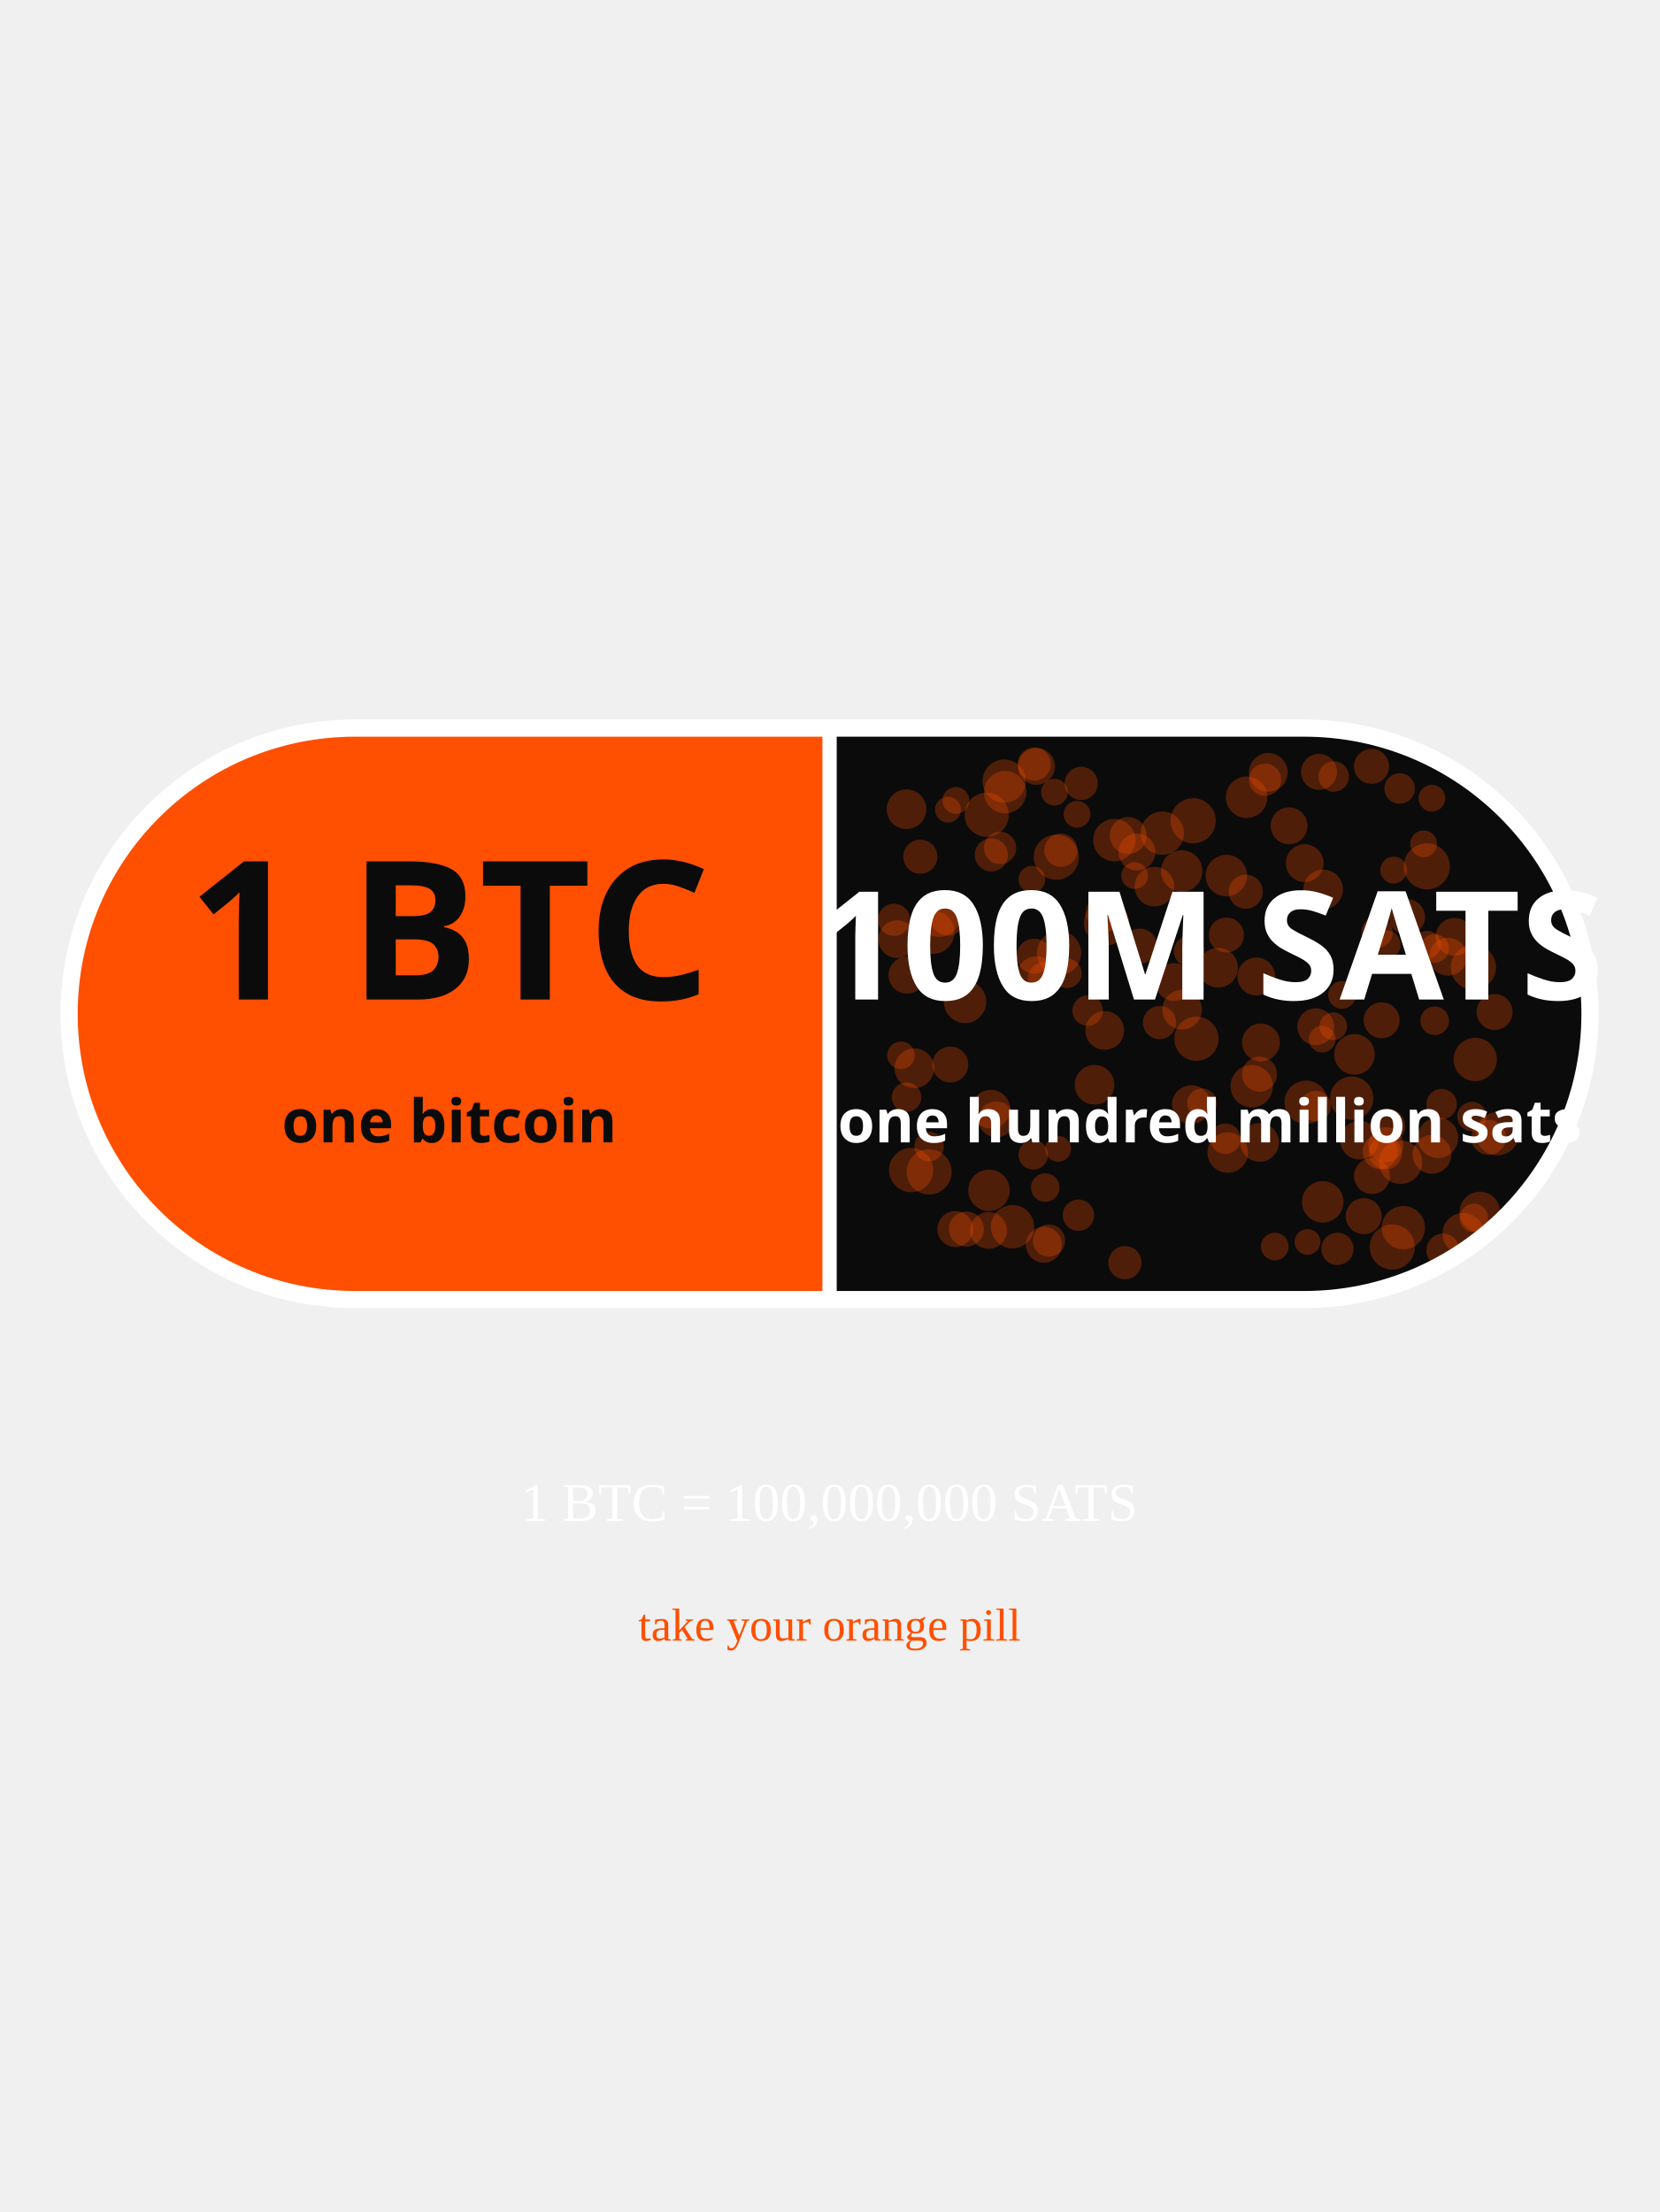
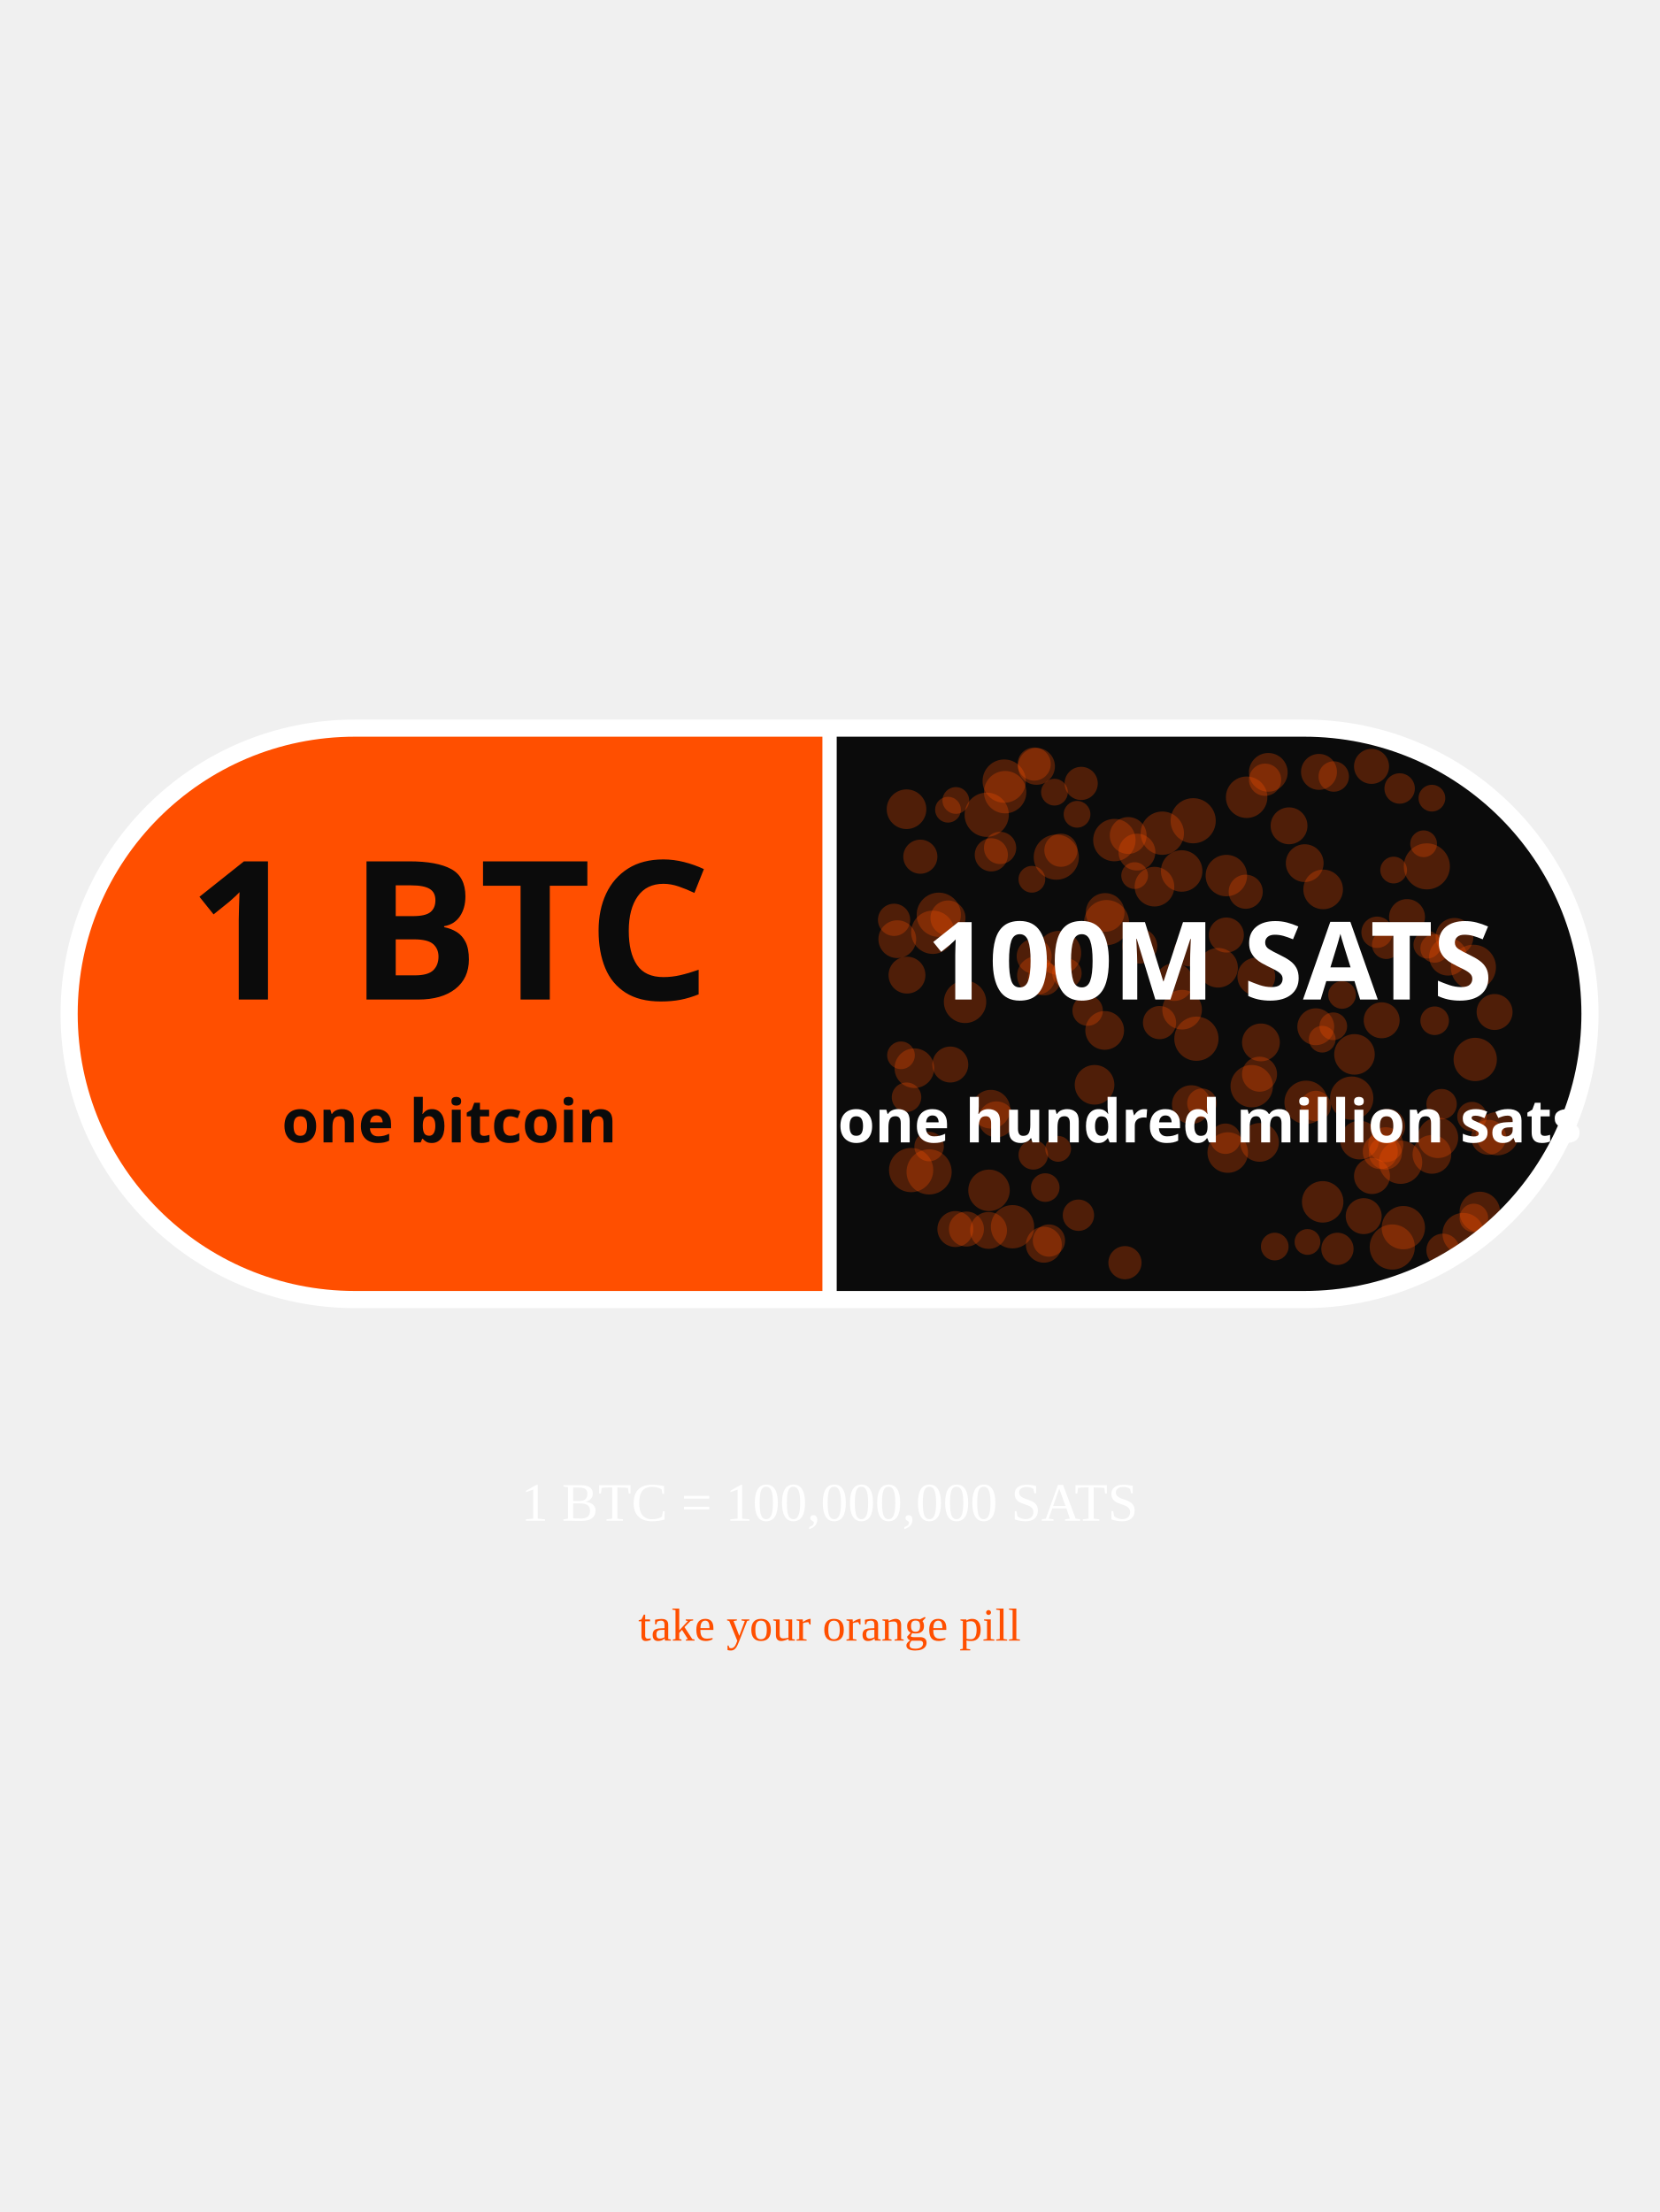
<svg xmlns="http://www.w3.org/2000/svg" width="3600" height="4800" viewBox="0 0 3600 4800">
  <clipPath id="cap">
    <rect x="150.0" y="1580" width="3300" height="1240" rx="620" />
  </clipPath>
  <rect x="150.0" y="1580" width="3300" height="1240" rx="620" fill="#0b0b0b" />
  <rect x="150.0" y="1580" width="1650.0" height="1240" fill="#ff4f00" clip-path="url(#cap)" />
  <circle cx="2150" cy="2407" r="42" fill="#ff4f00" opacity="0.28" />
  <circle cx="2564" cy="1890" r="45" fill="#ff4f00" opacity="0.28" />
  <circle cx="2998" cy="2214" r="39" fill="#ff4f00" opacity="0.28" />
  <circle cx="2244" cy="1658" r="36" fill="#ff4f00" opacity="0.28" />
  <circle cx="2705" cy="1730" r="45" fill="#ff4f00" opacity="0.28" />
  <circle cx="2239" cy="1908" r="29" fill="#ff4f00" opacity="0.28" />
  <circle cx="3249" cy="2460" r="47" fill="#ff4f00" opacity="0.28" />
  <circle cx="2745" cy="1692" r="35" fill="#ff4f00" opacity="0.28" />
  <circle cx="2589" cy="1781" r="49" fill="#ff4f00" opacity="0.28" />
  <circle cx="2418" cy="1823" r="46" fill="#ff4f00" opacity="0.28" />
  <circle cx="2097" cy="2667" r="38" fill="#ff4f00" opacity="0.28" />
  <circle cx="2661" cy="2029" r="38" fill="#ff4f00" opacity="0.28" />
  <circle cx="2179" cy="1695" r="47" fill="#ff4f00" opacity="0.28" />
  <circle cx="2242" cy="2506" r="32" fill="#ff4f00" opacity="0.28" />
  <circle cx="3211" cy="2630" r="44" fill="#ff4f00" opacity="0.28" />
  <circle cx="2939" cy="2288" r="44" fill="#ff4f00" opacity="0.28" />
  <circle cx="2094" cy="2174" r="46" fill="#ff4f00" opacity="0.28" />
  <circle cx="2197" cy="2662" r="47" fill="#ff4f00" opacity="0.28" />
  <circle cx="2473" cy="2053" r="38" fill="#ff4f00" opacity="0.28" />
  <circle cx="2441" cy="2740" r="36" fill="#ff4f00" opacity="0.28" />
  <circle cx="1967" cy="1756" r="43" fill="#ff4f00" opacity="0.28" />
  <circle cx="3243" cy="2196" r="39" fill="#ff4f00" opacity="0.28" />
  <circle cx="2659" cy="2471" r="33" fill="#ff4f00" opacity="0.28" />
  <circle cx="2736" cy="2262" r="41" fill="#ff4f00" opacity="0.28" />
  <circle cx="2170" cy="1840" r="35" fill="#ff4f00" opacity="0.28" />
  <circle cx="3156" cy="2033" r="41" fill="#ff4f00" opacity="0.28" />
  <circle cx="2337" cy="1767" r="29" fill="#ff4f00" opacity="0.28" />
  <circle cx="3006" cy="2502" r="36" fill="#ff4f00" opacity="0.28" />
  <circle cx="2834" cy="2392" r="47" fill="#ff4f00" opacity="0.28" />
  <circle cx="3197" cy="2099" r="49" fill="#ff4f00" opacity="0.28" />
  <circle cx="3201" cy="2299" r="47" fill="#ff4f00" opacity="0.28" />
  <circle cx="2580" cy="2064" r="33" fill="#ff4f00" opacity="0.28" />
  <circle cx="3089" cy="1831" r="29" fill="#ff4f00" opacity="0.28" />
  <circle cx="2995" cy="2499" r="38" fill="#ff4f00" opacity="0.28" />
  <circle cx="3037" cy="1711" r="33" fill="#ff4f00" opacity="0.28" />
  <circle cx="2315" cy="2112" r="32" fill="#ff4f00" opacity="0.28" />
  <circle cx="2024" cy="2023" r="47" fill="#ff4f00" opacity="0.28" />
  <circle cx="3230" cy="2468" r="38" fill="#ff4f00" opacity="0.28" />
  <circle cx="2265" cy="2701" r="39" fill="#ff4f00" opacity="0.28" />
  <circle cx="2894" cy="1685" r="33" fill="#ff4f00" opacity="0.28" />
  <circle cx="3039" cy="2522" r="47" fill="#ff4f00" opacity="0.28" />
  <circle cx="2726" cy="2119" r="41" fill="#ff4f00" opacity="0.28" />
  <circle cx="3053" cy="1990" r="39" fill="#ff4f00" opacity="0.28" />
  <circle cx="2296" cy="2493" r="28" fill="#ff4f00" opacity="0.28" />
  <circle cx="2837" cy="2695" r="28" fill="#ff4f00" opacity="0.28" />
  <circle cx="2716" cy="2357" r="46" fill="#ff4f00" opacity="0.28" />
  <circle cx="2703" cy="1935" r="37" fill="#ff4f00" opacity="0.28" />
  <circle cx="3198" cy="2643" r="31" fill="#ff4f00" opacity="0.28" />
  <circle cx="2057" cy="1757" r="28" fill="#ff4f00" opacity="0.28" />
  <circle cx="2522" cy="1808" r="47" fill="#ff4f00" opacity="0.28" />
  <circle cx="2797" cy="1792" r="40" fill="#ff4f00" opacity="0.28" />
  <circle cx="2360" cy="2193" r="33" fill="#ff4f00" opacity="0.28" />
  <circle cx="2151" cy="1855" r="36" fill="#ff4f00" opacity="0.28" />
  <circle cx="2869" cy="2255" r="29" fill="#ff4f00" opacity="0.28" />
  <circle cx="2870" cy="2608" r="45" fill="#ff4f00" opacity="0.28" />
  <circle cx="2976" cy="1663" r="38" fill="#ff4f00" opacity="0.28" />
  <circle cx="2016" cy="2488" r="32" fill="#ff4f00" opacity="0.28" />
  <circle cx="2871" cy="1930" r="43" fill="#ff4f00" opacity="0.28" />
  <circle cx="2346" cy="1700" r="36" fill="#ff4f00" opacity="0.28" />
  <circle cx="2340" cy="2637" r="34" fill="#ff4f00" opacity="0.28" />
  <circle cx="2596" cy="2254" r="48" fill="#ff4f00" opacity="0.28" />
  <circle cx="2062" cy="2310" r="39" fill="#ff4f00" opacity="0.28" />
  <circle cx="2902" cy="2710" r="35" fill="#ff4f00" opacity="0.28" />
  <circle cx="2855" cy="2228" r="40" fill="#ff4f00" opacity="0.28" />
  <circle cx="2016" cy="2543" r="49" fill="#ff4f00" opacity="0.28" />
  <circle cx="2401" cy="2002" r="49" fill="#ff4f00" opacity="0.28" />
  <circle cx="2074" cy="1737" r="29" fill="#ff4f00" opacity="0.28" />
  <circle cx="3007" cy="2484" r="38" fill="#ff4f00" opacity="0.28" />
  <circle cx="2752" cy="1676" r="42" fill="#ff4f00" opacity="0.28" />
  <circle cx="2516" cy="2219" r="36" fill="#ff4f00" opacity="0.28" />
  <circle cx="2462" cy="1900" r="29" fill="#ff4f00" opacity="0.28" />
  <circle cx="2505" cy="1924" r="43" fill="#ff4f00" opacity="0.28" />
  <circle cx="3011" cy="2444" r="38" fill="#ff4f00" opacity="0.28" />
  <circle cx="2244" cy="2075" r="38" fill="#ff4f00" opacity="0.28" />
  <circle cx="2766" cy="2705" r="30" fill="#ff4f00" opacity="0.28" />
  <circle cx="2565" cy="2191" r="43" fill="#ff4f00" opacity="0.28" />
  <circle cx="3107" cy="2505" r="42" fill="#ff4f00" opacity="0.28" />
  <circle cx="2933" cy="2383" r="47" fill="#ff4f00" opacity="0.28" />
  <circle cx="2855" cy="2400" r="33" fill="#ff4f00" opacity="0.28" />
  <circle cx="3142" cy="2076" r="41" fill="#ff4f00" opacity="0.28" />
  <circle cx="3021" cy="2706" r="49" fill="#ff4f00" opacity="0.28" />
  <circle cx="1940" cy="1996" r="35" fill="#ff4f00" opacity="0.28" />
  <circle cx="2448" cy="1813" r="40" fill="#ff4f00" opacity="0.28" />
  <circle cx="2037" cy="1985" r="48" fill="#ff4f00" opacity="0.28" />
  <circle cx="2912" cy="2159" r="30" fill="#ff4f00" opacity="0.28" />
  <circle cx="3194" cy="2423" r="32" fill="#ff4f00" opacity="0.28" />
  <circle cx="2375" cy="2354" r="43" fill="#ff4f00" opacity="0.28" />
  <circle cx="2276" cy="2692" r="35" fill="#ff4f00" opacity="0.28" />
  <circle cx="2268" cy="2577" r="31" fill="#ff4f00" opacity="0.28" />
  <circle cx="2831" cy="1873" r="41" fill="#ff4f00" opacity="0.28" />
  <circle cx="2298" cy="2068" r="48" fill="#ff4f00" opacity="0.28" />
  <circle cx="2548" cy="2131" r="41" fill="#ff4f00" opacity="0.28" />
  <circle cx="2302" cy="1845" r="36" fill="#ff4f00" opacity="0.28" />
  <circle cx="2292" cy="1860" r="49" fill="#ff4f00" opacity="0.28" />
  <circle cx="1977" cy="2539" r="48" fill="#ff4f00" opacity="0.28" />
  <circle cx="2862" cy="1675" r="39" fill="#ff4f00" opacity="0.28" />
  <circle cx="1984" cy="2318" r="43" fill="#ff4f00" opacity="0.28" />
  <circle cx="2249" cy="1663" r="40" fill="#ff4f00" opacity="0.28" />
  <circle cx="2057" cy="1992" r="38" fill="#ff4f00" opacity="0.28" />
  <circle cx="3113" cy="2058" r="31" fill="#ff4f00" opacity="0.28" />
  <circle cx="2977" cy="2552" r="39" fill="#ff4f00" opacity="0.28" />
  <circle cx="1997" cy="1859" r="37" fill="#ff4f00" opacity="0.28" />
  <circle cx="2661" cy="1900" r="45" fill="#ff4f00" opacity="0.28" />
  <circle cx="3045" cy="2664" r="47" fill="#ff4f00" opacity="0.28" />
  <circle cx="1955" cy="2290" r="30" fill="#ff4f00" opacity="0.28" />
  <circle cx="3120" cy="2469" r="44" fill="#ff4f00" opacity="0.28" />
  <circle cx="2181" cy="1719" r="46" fill="#ff4f00" opacity="0.28" />
  <circle cx="2733" cy="2331" r="38" fill="#ff4f00" opacity="0.28" />
  <circle cx="2988" cy="2023" r="34" fill="#ff4f00" opacity="0.28" />
  <circle cx="2398" cy="1980" r="42" fill="#ff4f00" opacity="0.28" />
  <circle cx="3107" cy="1732" r="29" fill="#ff4f00" opacity="0.28" />
  <circle cx="2608" cy="2394" r="32" fill="#ff4f00" opacity="0.28" />
  <circle cx="2288" cy="1719" r="29" fill="#ff4f00" opacity="0.28" />
  <circle cx="2585" cy="2397" r="42" fill="#ff4f00" opacity="0.28" />
  <circle cx="2141" cy="1768" r="48" fill="#ff4f00" opacity="0.28" />
  <circle cx="2643" cy="2100" r="43" fill="#ff4f00" opacity="0.28" />
  <circle cx="2893" cy="2227" r="30" fill="#ff4f00" opacity="0.28" />
  <circle cx="3024" cy="1888" r="29" fill="#ff4f00" opacity="0.28" />
  <circle cx="2397" cy="2236" r="42" fill="#ff4f00" opacity="0.28" />
  <circle cx="2162" cy="2429" r="39" fill="#ff4f00" opacity="0.28" />
  <circle cx="2146" cy="2583" r="45" fill="#ff4f00" opacity="0.28" />
  <circle cx="3128" cy="2396" r="33" fill="#ff4f00" opacity="0.28" />
  <circle cx="2959" cy="2639" r="39" fill="#ff4f00" opacity="0.28" />
  <circle cx="3131" cy="2713" r="36" fill="#ff4f00" opacity="0.28" />
  <circle cx="3175" cy="2677" r="45" fill="#ff4f00" opacity="0.28" />
  <circle cx="1947" cy="2038" r="41" fill="#ff4f00" opacity="0.28" />
  <circle cx="2733" cy="2479" r="42" fill="#ff4f00" opacity="0.28" />
  <circle cx="2145" cy="2670" r="40" fill="#ff4f00" opacity="0.28" />
  <circle cx="3096" cy="1880" r="50" fill="#ff4f00" opacity="0.28" />
  <circle cx="2664" cy="2501" r="44" fill="#ff4f00" opacity="0.28" />
  <circle cx="3097" cy="2050" r="30" fill="#ff4f00" opacity="0.28" />
  <circle cx="2467" cy="1849" r="40" fill="#ff4f00" opacity="0.28" />
  <circle cx="3008" cy="2050" r="31" fill="#ff4f00" opacity="0.28" />
  <circle cx="1968" cy="2116" r="40" fill="#ff4f00" opacity="0.28" />
  <circle cx="1967" cy="2381" r="32" fill="#ff4f00" opacity="0.28" />
  <circle cx="2073" cy="2667" r="39" fill="#ff4f00" opacity="0.28" />
  <circle cx="3113" cy="2215" r="31" fill="#ff4f00" opacity="0.28" />
  <circle cx="2249" cy="2117" r="42" fill="#ff4f00" opacity="0.28" />
  <circle cx="2950" cy="2474" r="42" fill="#ff4f00" opacity="0.28" />
  <circle cx="2266" cy="2124" r="36" fill="#ff4f00" opacity="0.28" />
  <rect x="150.0" y="1580" width="3300" height="1240" rx="620" fill="none" stroke="#ffffff" stroke-width="37.2" />
  <line x1="1800.0" y1="1580" x2="1800.0" y2="2820" stroke="#ffffff" stroke-width="31.0" />
  <text x="975.0" y="2169.0" font-family="Adwaita Sans" font-weight="900" font-size="420" fill="#0b0b0b" text-anchor="middle" letter-spacing="0">1 BTC</text>
  <text x="975.0" y="2479.0" font-family="Adwaita Sans" font-weight="600" font-size="130" fill="#0b0b0b" text-anchor="middle" letter-spacing="0">one bitcoin</text>
-   <text x="2625.0" y="2169.0" font-family="Adwaita Sans" font-weight="900" font-size="327.6" fill="#ffffff" text-anchor="middle" letter-spacing="0">100M SATS</text>
+   <text x="2625.0" y="2169.0" font-family="Adwaita Sans" font-weight="900" font-size="235.2" fill="#ffffff" text-anchor="middle" letter-spacing="0">100M SATS</text>
  <text x="2625.0" y="2479.0" font-family="Adwaita Sans" font-weight="600" font-size="130" fill="#ffffff" text-anchor="middle" letter-spacing="0">one hundred million sats</text>
  <text x="1800.0" y="3300" font-family="Press Start 2P" font-weight="400" font-size="118" fill="#ffffff" text-anchor="middle" letter-spacing="0">1 BTC = 100,000,000 SATS</text>
  <text x="1800.0" y="3560" font-family="Press Start 2P" font-weight="400" font-size="100" fill="#ff4f00" text-anchor="middle" letter-spacing="0">take your orange pill</text>
</svg>
